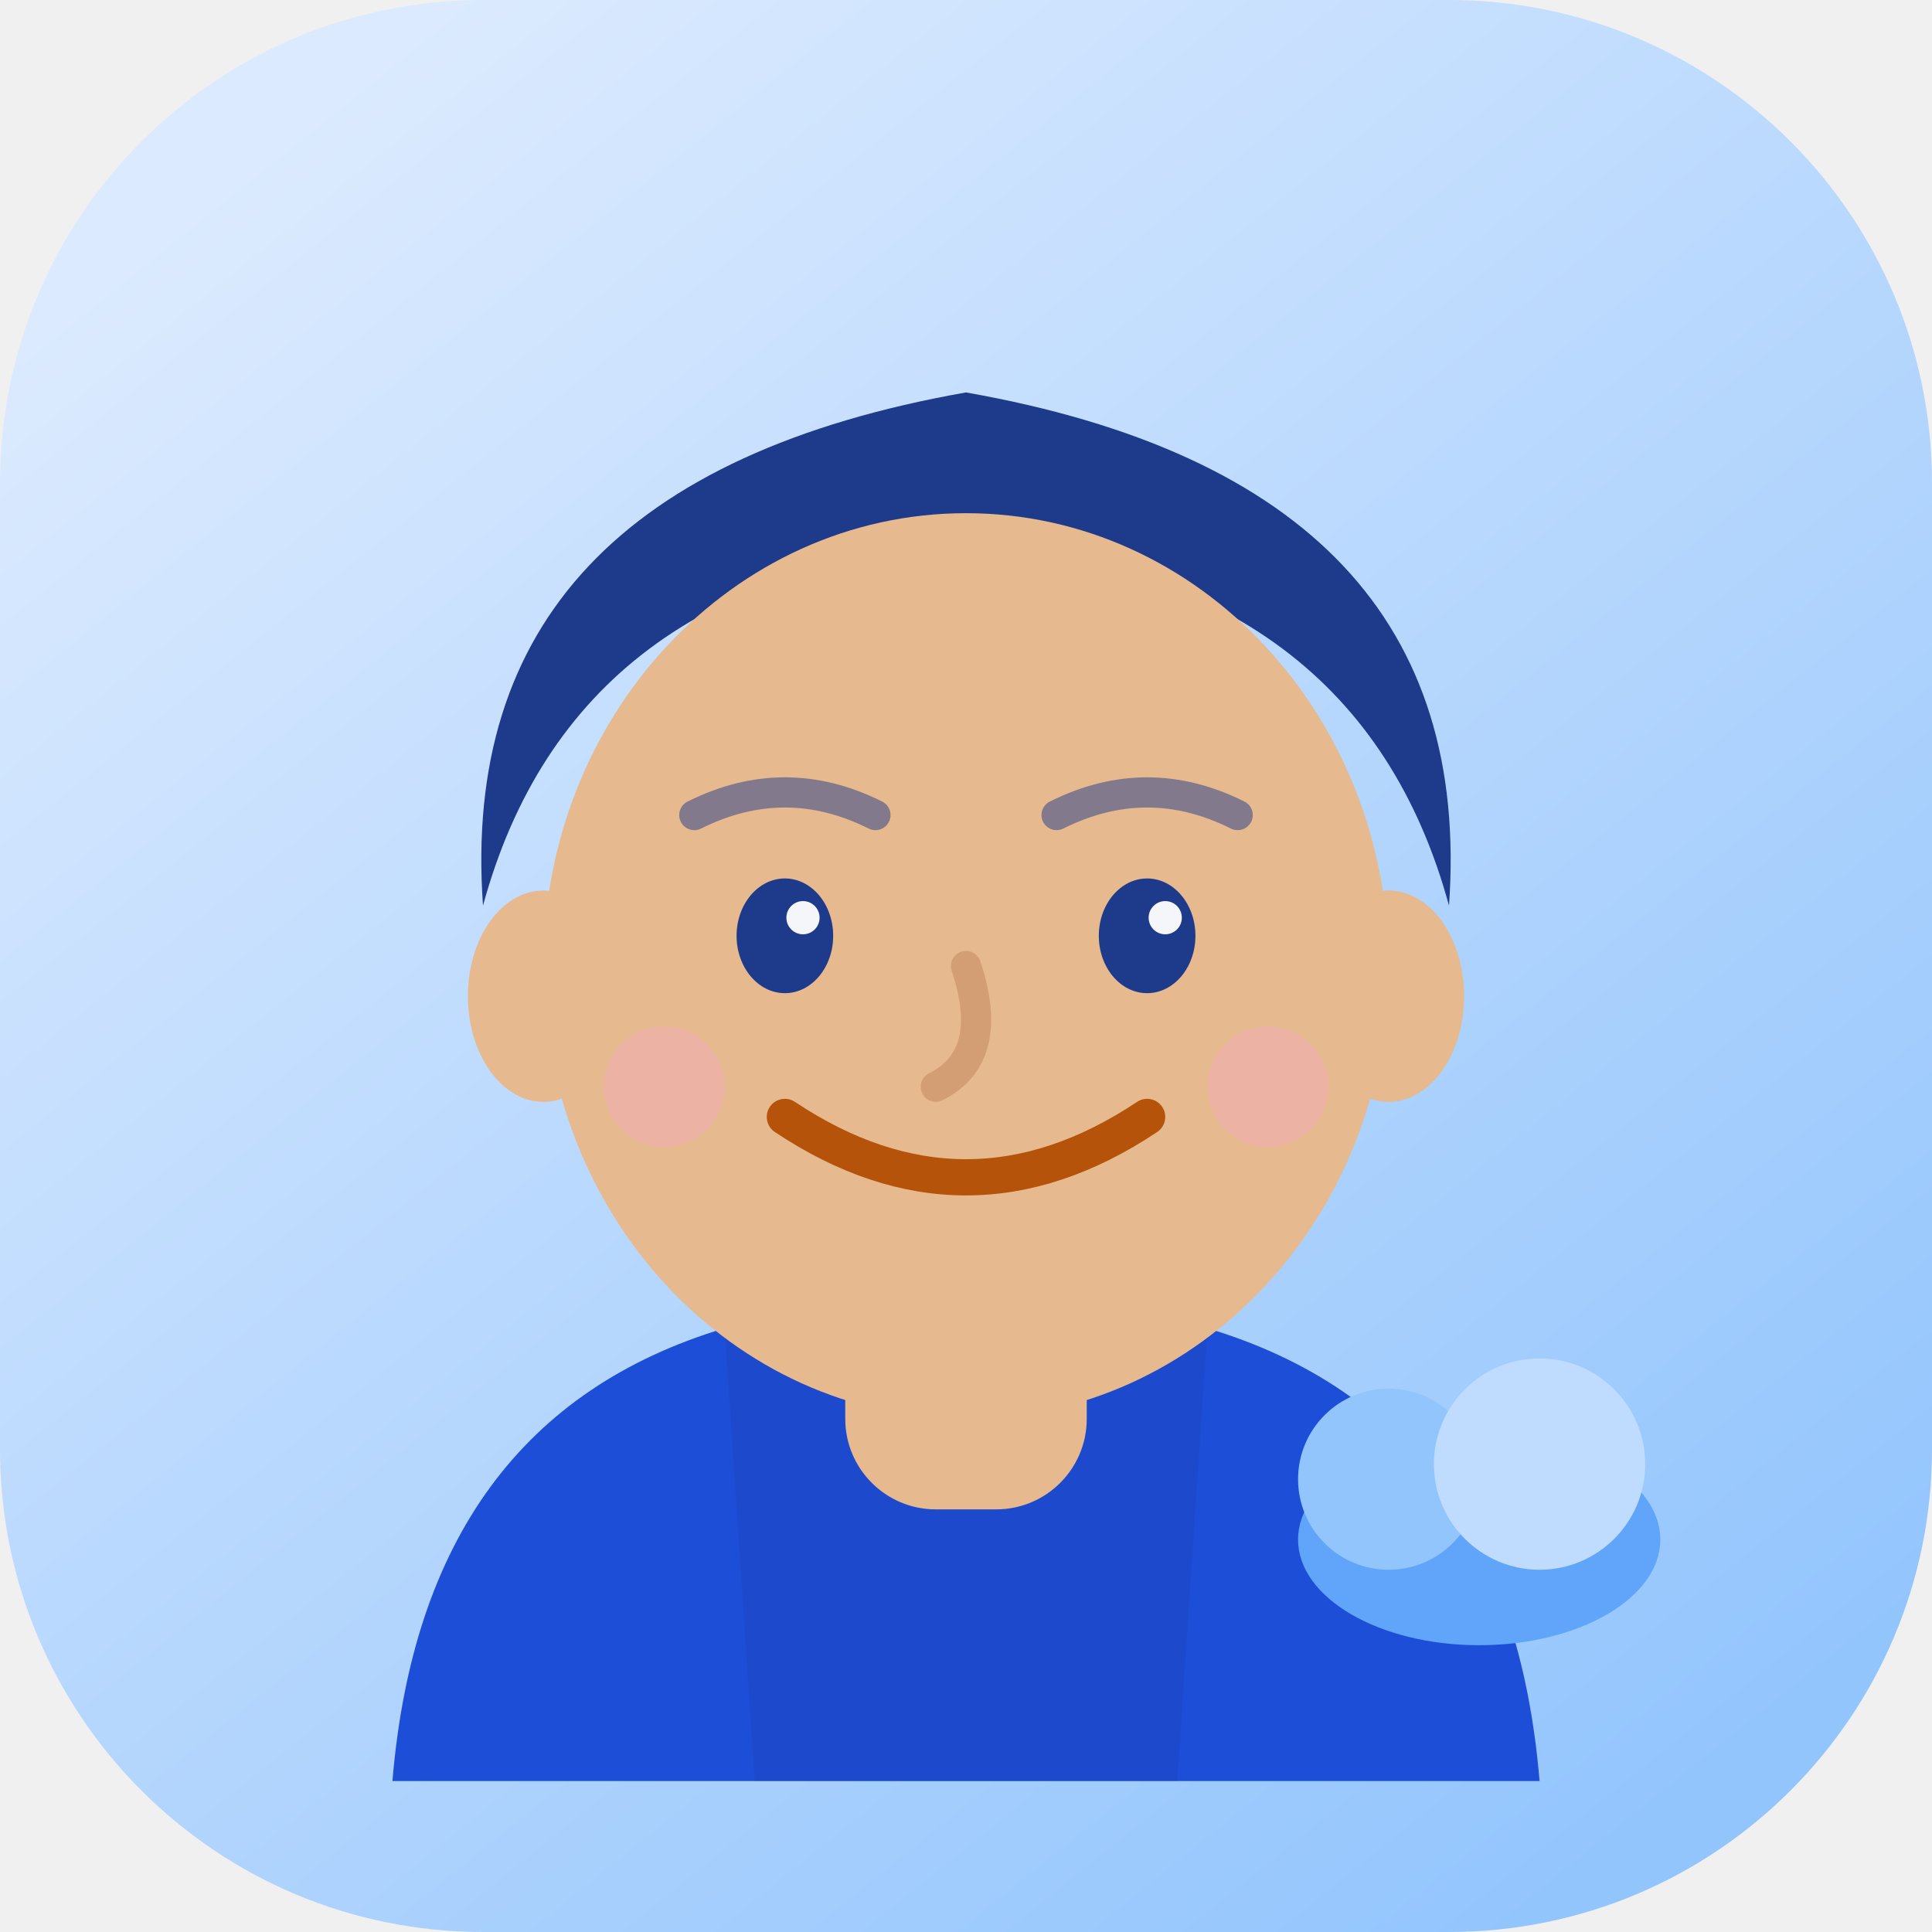
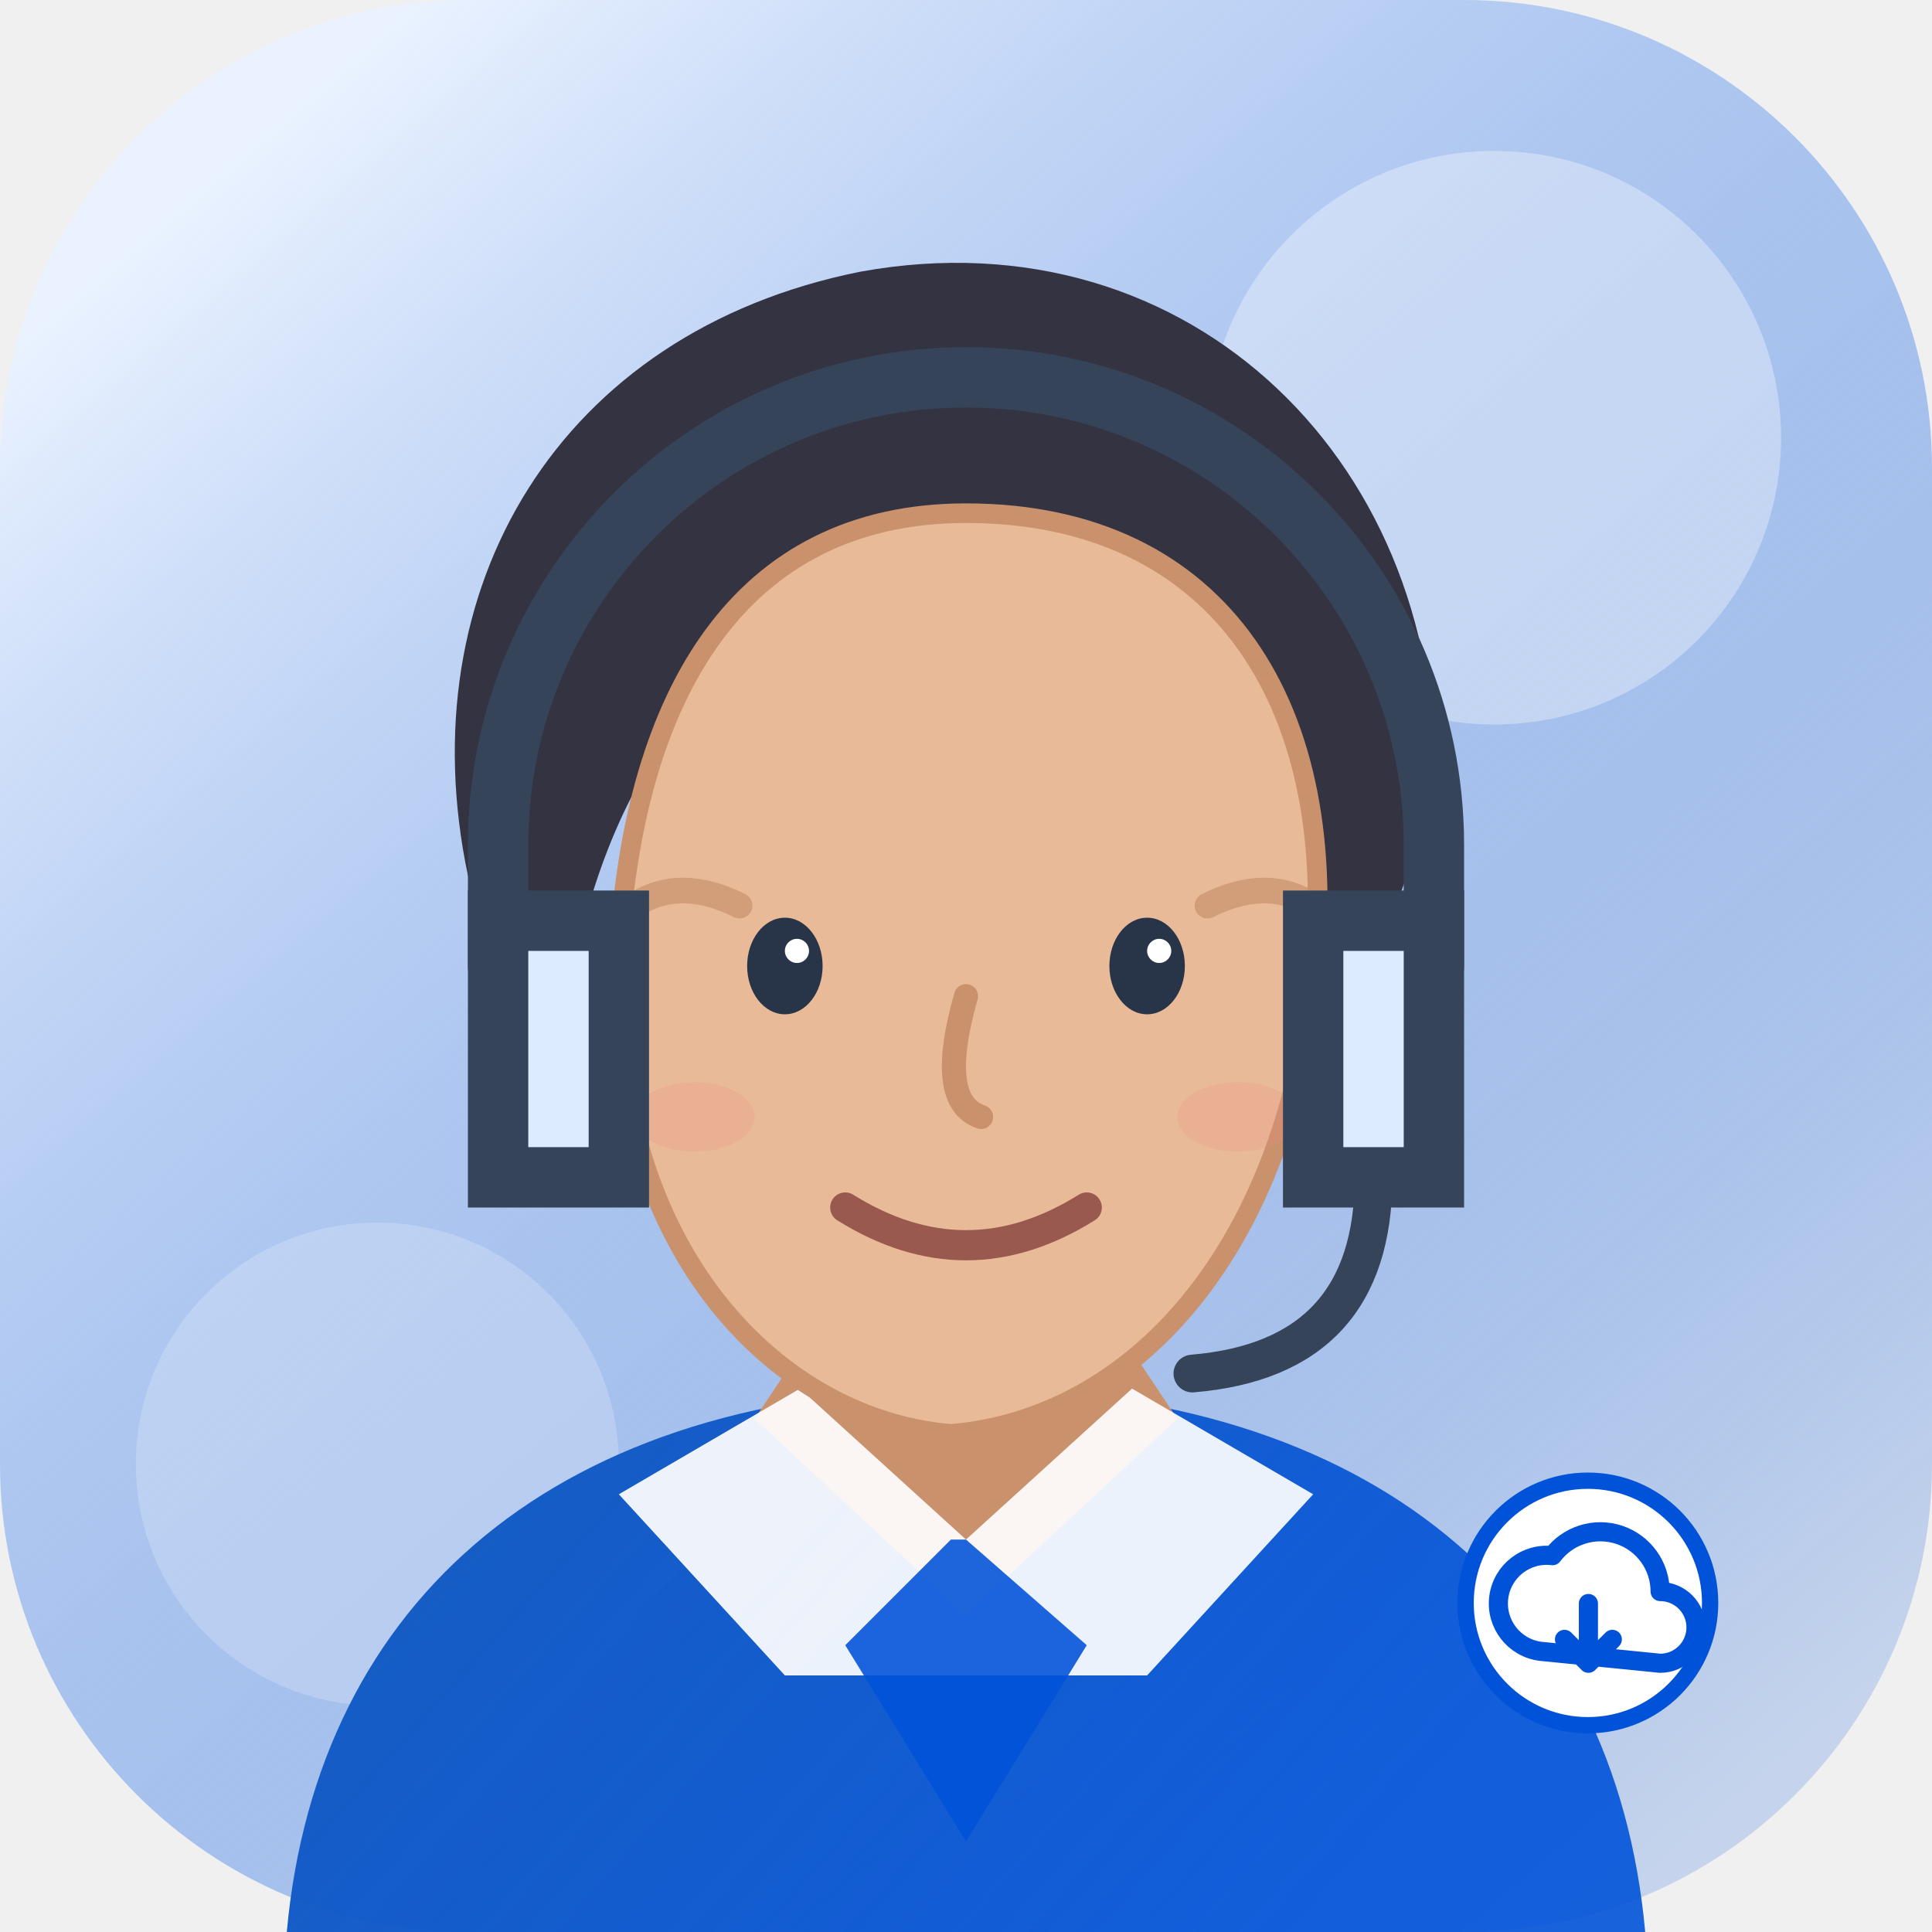
<svg xmlns="http://www.w3.org/2000/svg" viewBox="0 0 128 128" role="img" aria-label="tencentcloud-api">
  <defs>
-     <linearGradient id="bg-tencentcloud-api" x1="20" y1="8" x2="110" y2="120" gradientUnits="userSpaceOnUse">
-       <stop stop-color="#DBEAFE" />
-       <stop offset="1" stop-color="#93C5FD" />
+     <linearGradient id="bg" x1="16" y1="10" x2="112" y2="122" gradientUnits="userSpaceOnUse">
+       <stop stop-color="#EAF2FF" />
+       <stop offset="1" stop-color="#0052D9" stop-opacity=".18" />
+     </linearGradient>
+     <linearGradient id="coat" x1="42" y1="86" x2="87" y2="126" gradientUnits="userSpaceOnUse">
+       <stop stop-color="#165CC4" />
+       <stop offset="1" stop-color="#0052D9" stop-opacity=".9" />
    </linearGradient>
  </defs>
-   <rect width="128" height="128" rx="32" fill="url(#bg-tencentcloud-api)" />
-   <path d="M26 118 Q28 94 48 88 Q64 84 80 88 Q100 94 102 118 Z" fill="#1D4ED8" />
-   <path d="M48 88 Q64 96 80 88 L78 118 H50 Z" fill="#1E40AF" opacity="0.28" />
-   <path d="M32 60 Q30 32 64 26 Q98 32 96 60 Q90 38 64 36 Q38 38 32 60Z" fill="#1E3A8A" />
-   <rect x="56" y="86" width="16" height="14" rx="6" fill="#E6B98E" />
-   <ellipse cx="64" cy="64" rx="28" ry="30" fill="#E6B98E" />
-   <ellipse cx="36" cy="66" rx="5" ry="7" fill="#E6B98E" />
-   <ellipse cx="92" cy="66" rx="5" ry="7" fill="#E6B98E" />
-   <ellipse cx="52" cy="62" rx="3.2" ry="3.8" fill="#1E3A8A" />
-   <ellipse cx="76" cy="62" rx="3.2" ry="3.8" fill="#1E3A8A" />
-   <circle cx="53.2" cy="60.8" r="1.1" fill="#fff" opacity="0.95" />
-   <circle cx="77.2" cy="60.8" r="1.1" fill="#fff" opacity="0.95" />
-   <path d="M46 54 Q52 51 58 54" fill="none" stroke="#1E3A8A" stroke-width="2" stroke-linecap="round" opacity="0.5" />
-   <path d="M70 54 Q76 51 82 54" fill="none" stroke="#1E3A8A" stroke-width="2" stroke-linecap="round" opacity="0.5" />
-   <path d="M64 64 Q66 70 62 72" fill="none" stroke="#C08457" stroke-width="2" stroke-linecap="round" opacity="0.5" />
-   <path d="M52 74 Q64 82 76 74" fill="none" stroke="#B45309" stroke-width="2.4" stroke-linecap="round" />
-   <circle cx="44" cy="72" r="4" fill="#F9A8D4" opacity="0.32" />
-   <circle cx="84" cy="72" r="4" fill="#F9A8D4" opacity="0.32" />
-   <g transform="translate(84,90)">
-     <ellipse cx="14" cy="12" rx="12" ry="7" fill="#60A5FA" />
-     <circle cx="8" cy="8" r="6" fill="#93C5FD" />
-     <circle cx="18" cy="7" r="7" fill="#BFDBFE" />
+   <rect width="128" height="128" rx="31" fill="url(#bg)" />
+   <circle cx="99" cy="29" r="19" fill="#fff" opacity=".34" />
+   <circle cx="25" cy="97" r="16" fill="#fff" opacity=".2" />
+   <path d="M19 128c2-22 18-36 45-36s43 14 45 36z" fill="url(#coat)" />
+   <path d="M50 94l14 13 14-13-4-6H54z" fill="#C9926D" />
+   <path d="M53 92l11 10 11-10 12 7-11 12H52l-11-12z" fill="#fff" opacity=".92" />
+   <path d="M63 102l-7 7 8 13 8-13-8-7z" fill="#0052D9" opacity=".88" />
+   <path d="M31 58c-4-19 6-36 26-40 22-4 39 13 38 35l-5 14-6-16c-6-10-14-13-23-12-13 2-20 11-23 25z" fill="#343342" />
+   <path d="M64 34C81 34 89 47 87 65 85 83 75 94 63 95 51 94 40 82 41 63 42 46 49 34 64 34z" fill="#E8BA98" stroke="#C9926D" stroke-width="1.3" />
+   <path d="M42 60q3-2 7 0m31 0q4-2 7 0" fill="none" stroke="#C9926D" stroke-width="1.7" stroke-linecap="round" opacity=".72" />
+   <ellipse cx="52" cy="64" rx="2.5" ry="3.2" fill="#283447" />
+   <ellipse cx="76" cy="64" rx="2.5" ry="3.2" fill="#283447" />
+   <circle cx="52.8" cy="63" r=".8" fill="#fff" />
+   <circle cx="76.8" cy="63" r=".8" fill="#fff" />
+   <path d="M64 66q-2 7 1 8" fill="none" stroke="#C9926D" stroke-width="1.6" stroke-linecap="round" />
+   <path d="M56 80q8 5 16 0" fill="none" stroke="#9A594F" stroke-width="2" stroke-linecap="round" />
+   <ellipse cx="46" cy="74" rx="4" ry="2.3" fill="#E98783" opacity=".2" />
+   <ellipse cx="82" cy="74" rx="4" ry="2.3" fill="#E98783" opacity=".2" />
+   <path d="M32 44c6-17 20-23 33-21 13 1 22 8 28 19-15-4-25-11-32-12-9 1-20 8-29 14z" fill="#343342" />
+   <g fill="none" stroke="#36445A" stroke-width="4" stroke-linecap="round">
+     <path d="M33 64v-8a31 31 0 0 1 62 0v8" />
+     <path d="M33 61h8v17h-8zm54 0h8v17h-8z" fill="#DCEBFF" />
+     <path d="M91 78q0 12-12 13" stroke-width="2.5" />
+   </g>
+   <g transform="translate(98 99) scale(.9)" fill="none" stroke="#0052D9" stroke-width="1.6" stroke-linecap="round" stroke-linejoin="round">
+     <circle cx="8" cy="8" r="9" fill="#fff" stroke-width="1.2" />
+     <g transform="translate(1 1) scale(.88)">
+       <path d="M4 12a4 4 0 1 1 1-8 5 5 0 0 1 9 3 3 3 0 0 1 0 6z" />
+       <path d="M8 8v5m-2-2 2 2 2-2" />
+     </g>
  </g>
</svg>
